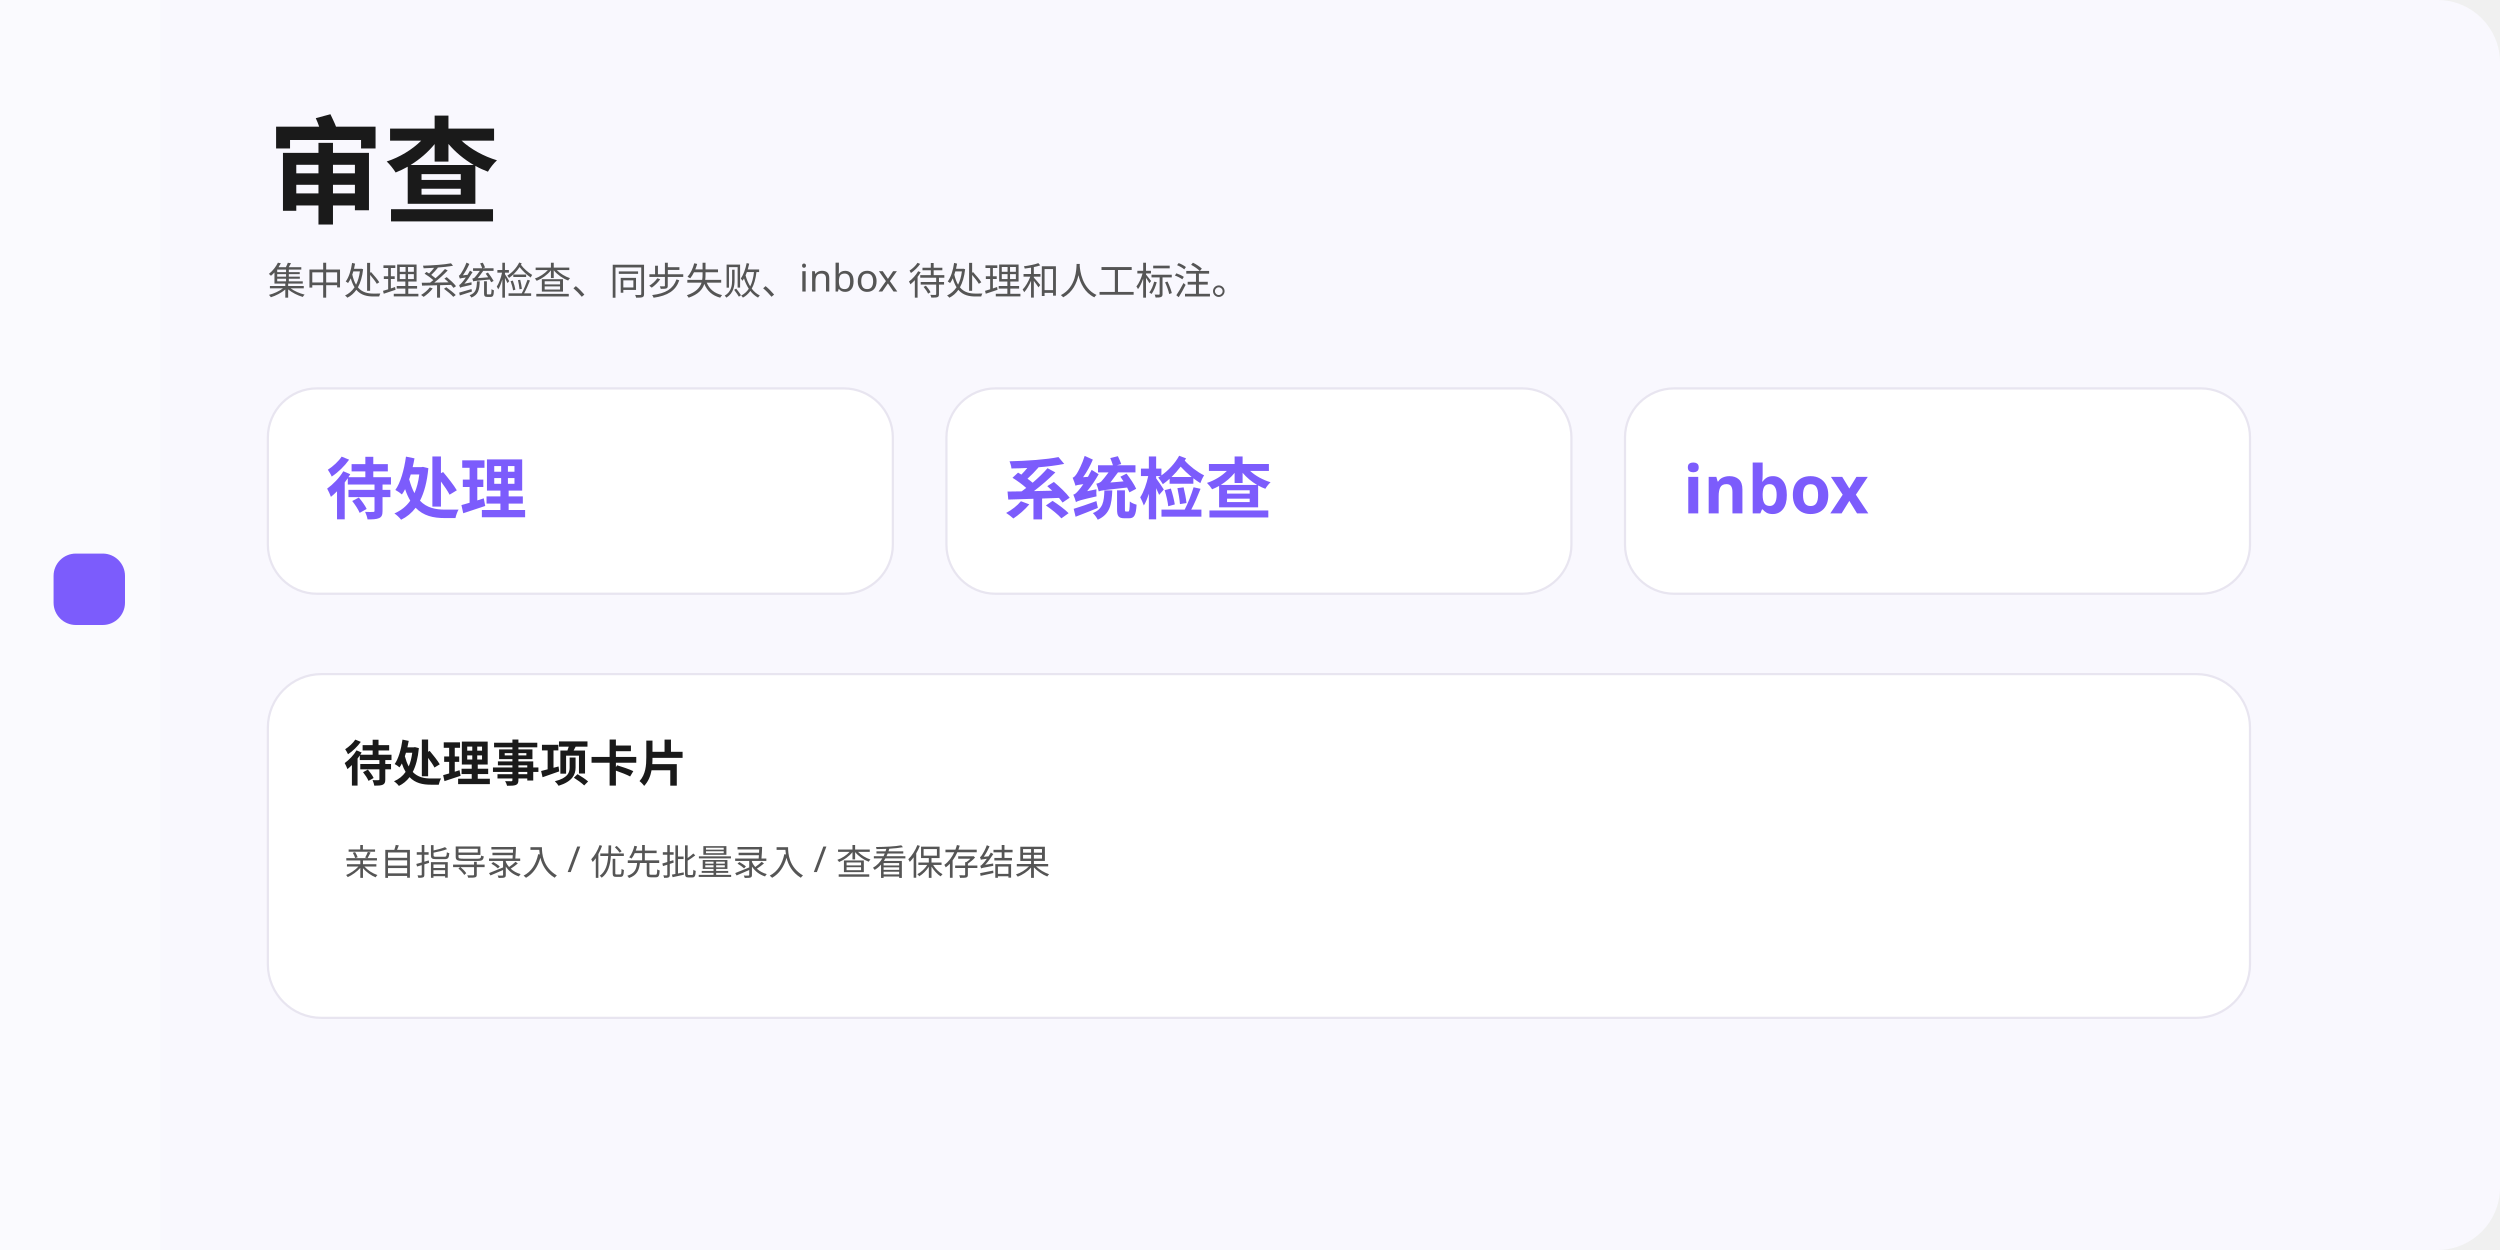
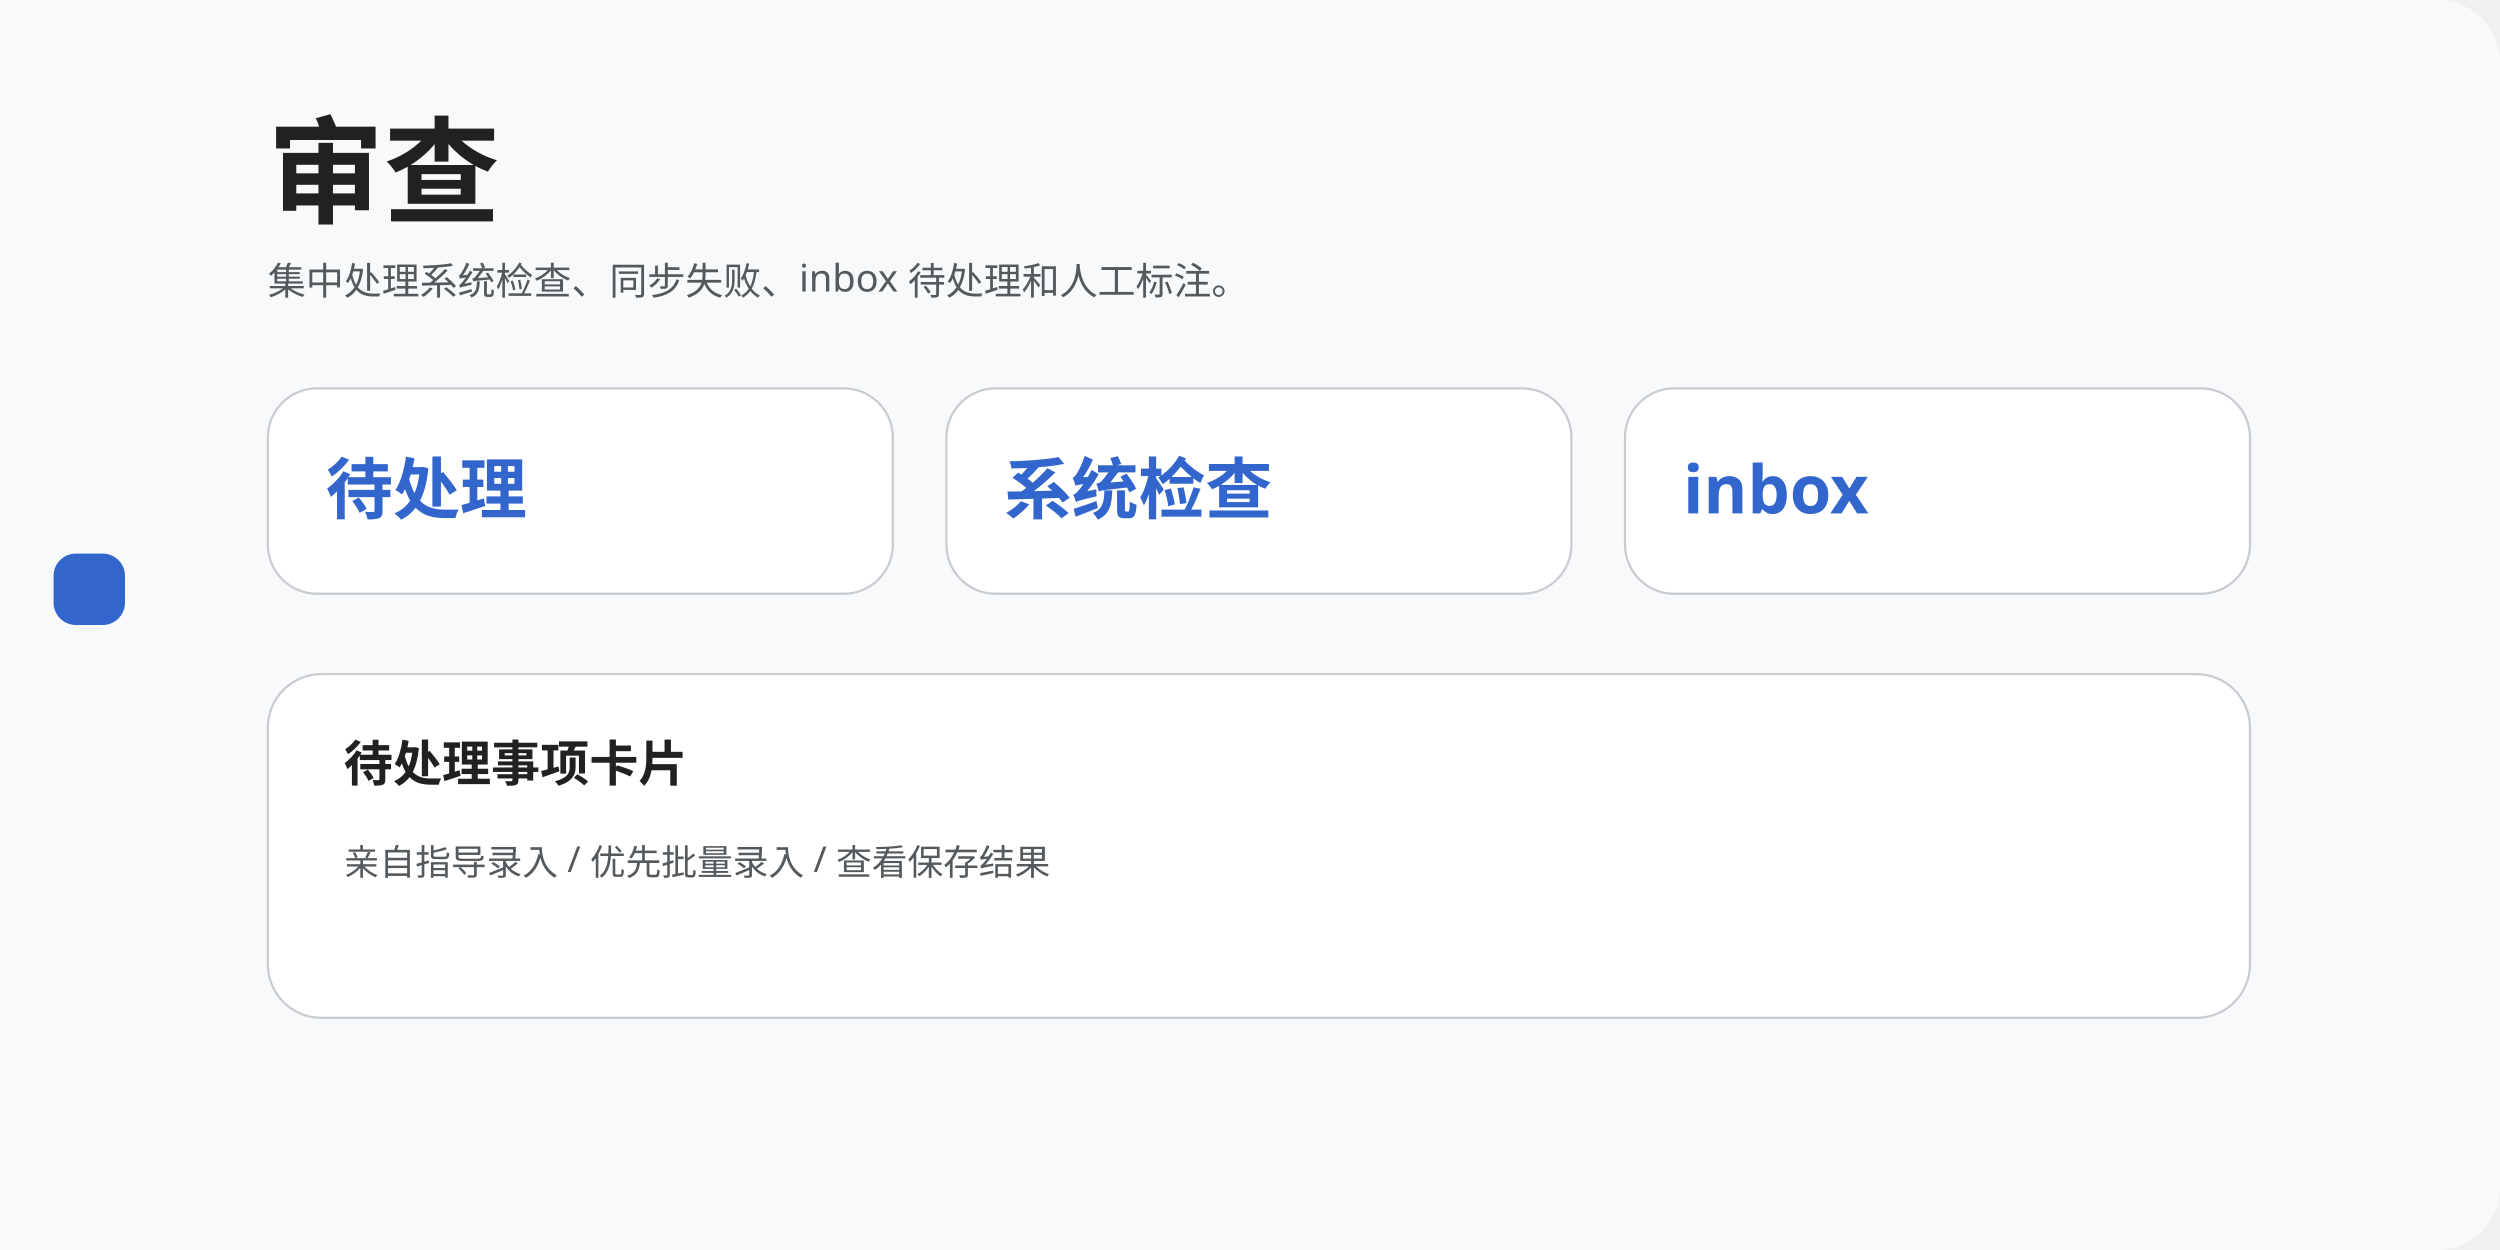
<svg xmlns="http://www.w3.org/2000/svg" width="1120" height="560" viewBox="0 0 1120 560" role="img" aria-label="审查页界面">
-   <rect width="1120" height="560" rx="28" fill="#F9F8FE" />
-   <rect x="0" y="0" width="72" height="560" fill="#FAFAFE" />
-   <rect x="24" y="248" width="32" height="32" rx="10" fill="#7C5CFC" />
-   <text x="120" y="96" font-family="Segoe UI, Microsoft YaHei UI, sans-serif" font-size="52" fill="#1A1A1A" font-weight="800">审查</text>
-   <text x="120" y="132" font-family="Segoe UI, Microsoft YaHei UI, sans-serif" font-size="17" fill="#555555">集中处理系统检查、同步失败、inbox 待处理和人工标注。</text>
-   <rect x="120" y="174" width="280" height="92" rx="22" fill="#FFFFFF" stroke="#E8E5F0" />
-   <rect x="424" y="174" width="280" height="92" rx="22" fill="#FFFFFF" stroke="#E8E5F0" />
-   <rect x="728" y="174" width="280" height="92" rx="22" fill="#FFFFFF" stroke="#E8E5F0" />
-   <text x="146" y="230" font-family="Segoe UI, sans-serif" font-size="30" fill="#7C5CFC" font-weight="800">待处理</text>
-   <text x="450" y="230" font-family="Segoe UI, sans-serif" font-size="30" fill="#7C5CFC" font-weight="800">系统检查</text>
-   <text x="754" y="230" font-family="Segoe UI, sans-serif" font-size="30" fill="#7C5CFC" font-weight="800">inbox</text>
-   <rect x="120" y="302" width="888" height="154" rx="24" fill="#FFFFFF" stroke="#E8E5F0" />
-   <text x="154" y="350" font-family="Segoe UI, sans-serif" font-size="22" fill="#1A1A1A" font-weight="700">待处理事项卡片</text>
-   <text x="154" y="392" font-family="Segoe UI, sans-serif" font-size="16" fill="#555555">亲自指导录入 / 优先批量录入 / 查看保存结果</text>
+   <rect width="1120" height="560" rx="28" fill="#F8F9FA" />
+   <rect x="0" y="0" width="72" height="560" fill="#F8F9FA" />
+   <rect x="24" y="248" width="32" height="32" rx="10" fill="#3366CC" />
+   <text x="120" y="96" font-family="Segoe UI, Microsoft YaHei UI, sans-serif" font-size="52" fill="#202122" font-weight="800">审查</text>
+   <text x="120" y="132" font-family="Segoe UI, Microsoft YaHei UI, sans-serif" font-size="17" fill="#54595D">集中处理系统检查、同步失败、inbox 待处理和人工标注。</text>
+   <rect x="120" y="174" width="280" height="92" rx="22" fill="#FFFFFF" stroke="#C8CCD1" />
+   <rect x="424" y="174" width="280" height="92" rx="22" fill="#FFFFFF" stroke="#C8CCD1" />
+   <rect x="728" y="174" width="280" height="92" rx="22" fill="#FFFFFF" stroke="#C8CCD1" />
+   <text x="146" y="230" font-family="Segoe UI, sans-serif" font-size="30" fill="#3366CC" font-weight="800">待处理</text>
+   <text x="450" y="230" font-family="Segoe UI, sans-serif" font-size="30" fill="#3366CC" font-weight="800">系统检查</text>
+   <text x="754" y="230" font-family="Segoe UI, sans-serif" font-size="30" fill="#3366CC" font-weight="800">inbox</text>
+   <rect x="120" y="302" width="888" height="154" rx="24" fill="#FFFFFF" stroke="#C8CCD1" />
+   <text x="154" y="350" font-family="Segoe UI, sans-serif" font-size="22" fill="#202122" font-weight="700">待处理事项卡片</text>
+   <text x="154" y="392" font-family="Segoe UI, sans-serif" font-size="16" fill="#54595D">亲自指导录入 / 优先批量录入 / 查看保存结果</text>
</svg>
